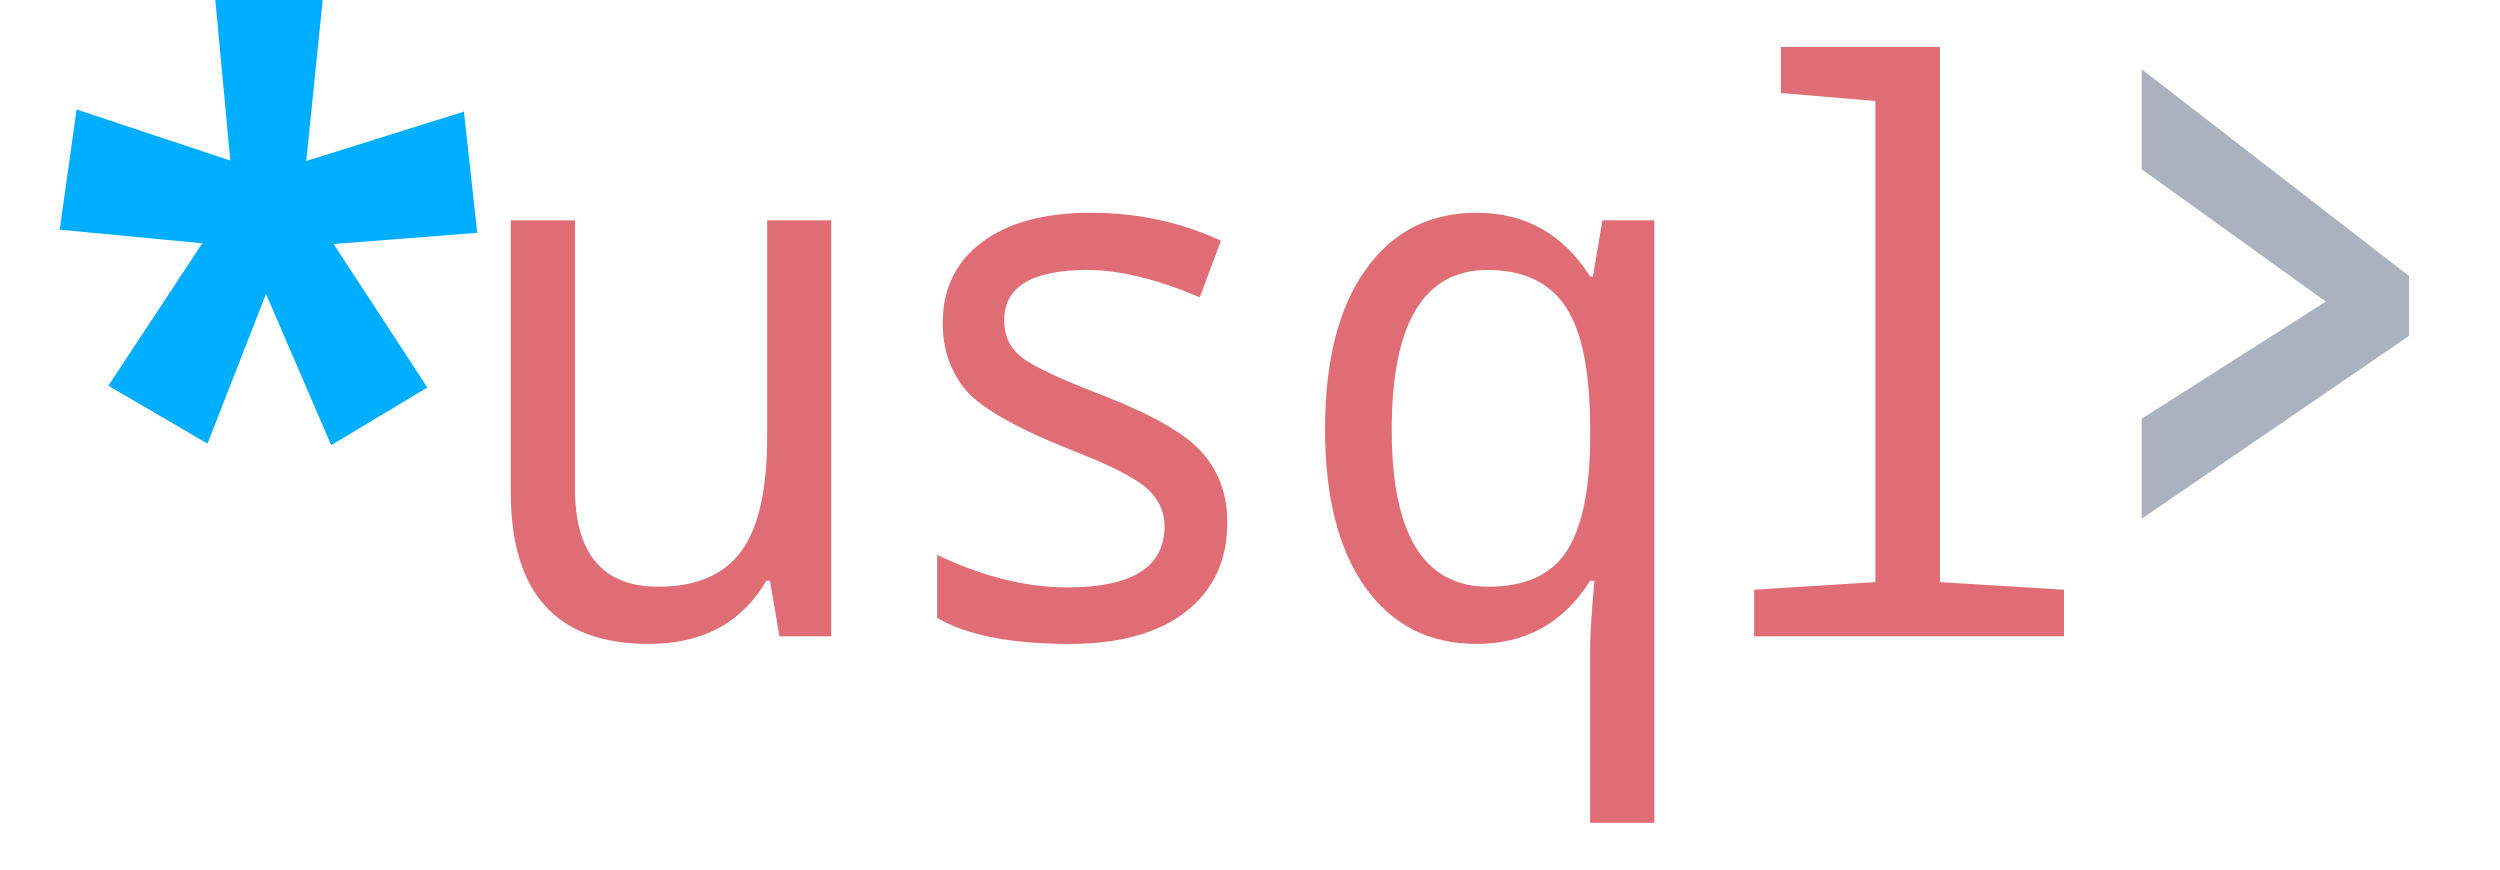
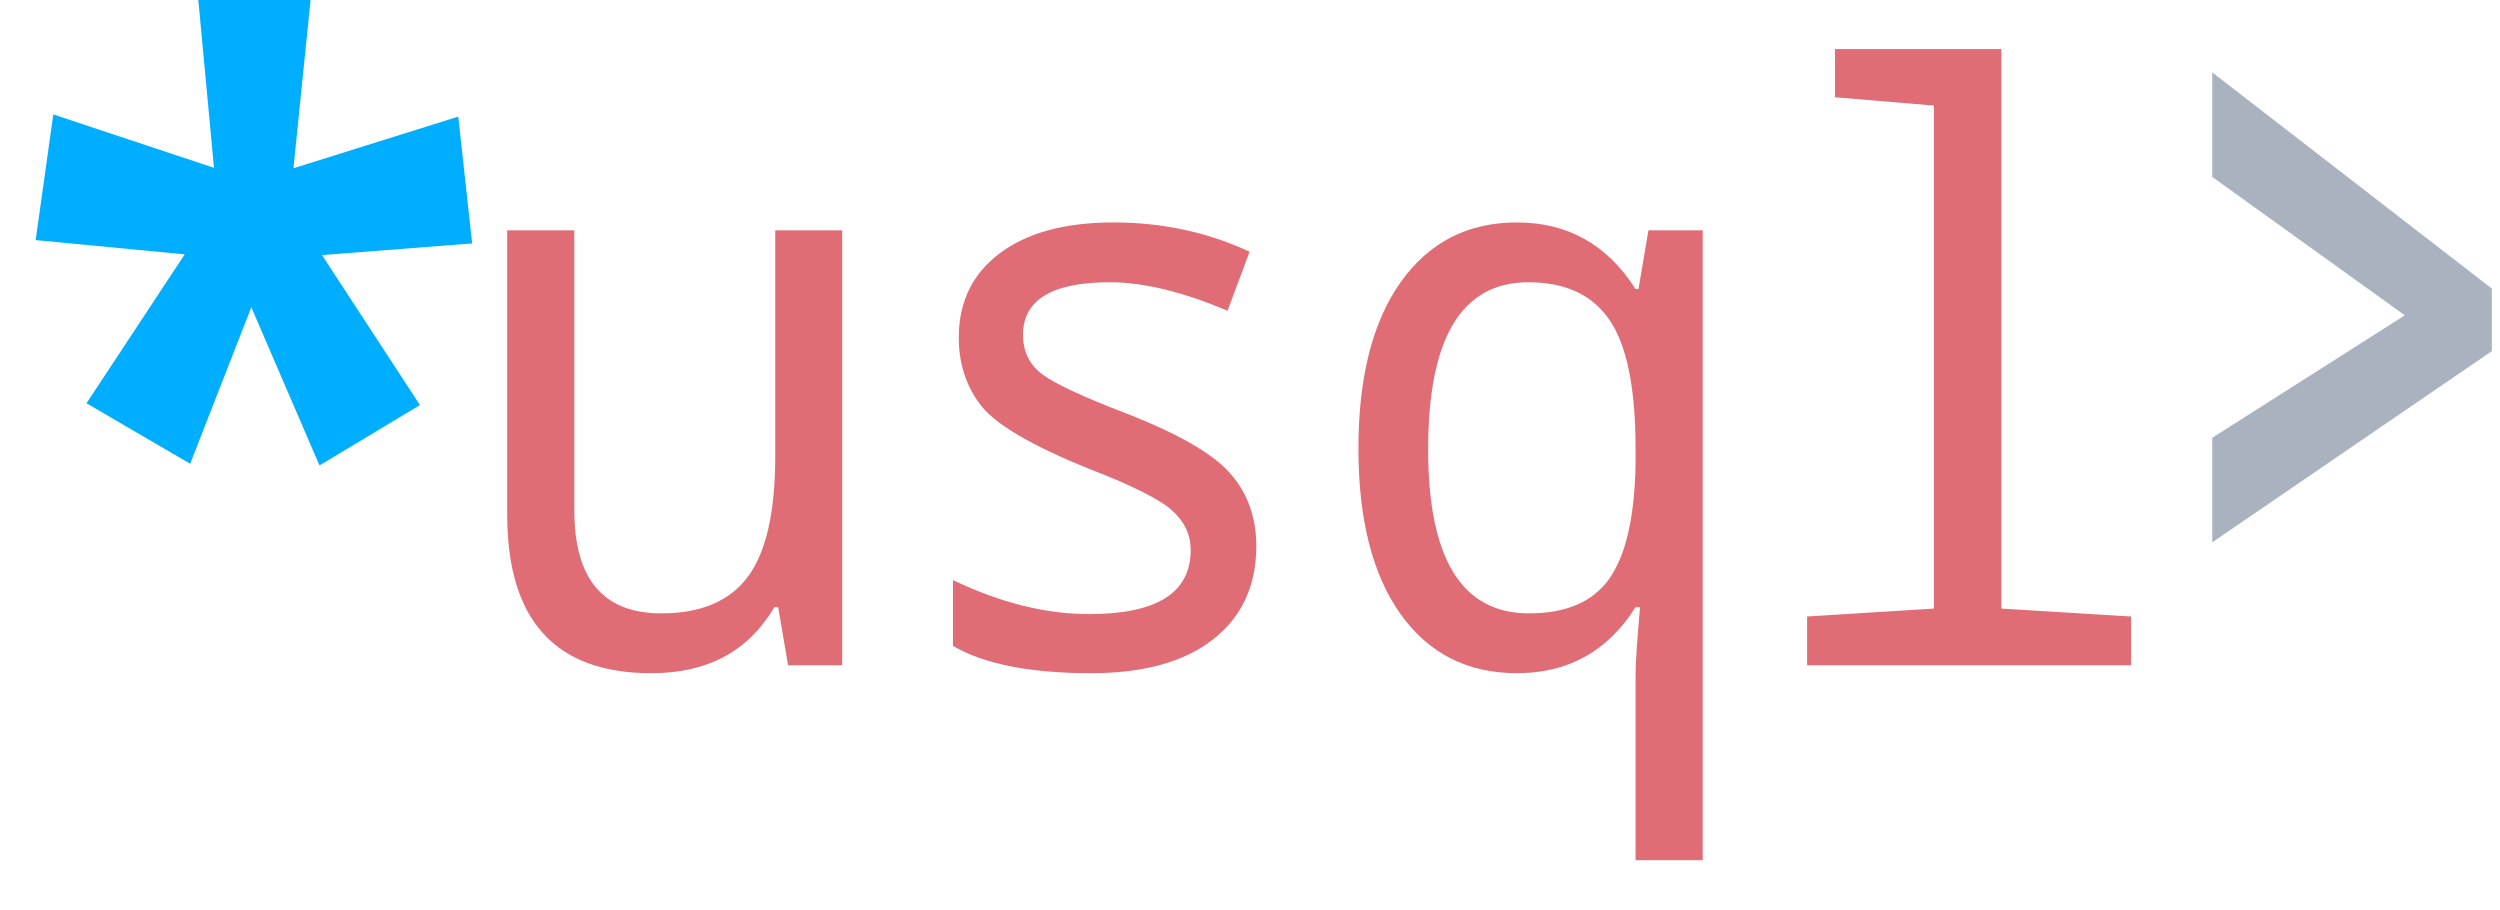
- <svg xmlns="http://www.w3.org/2000/svg" width="230mm" height="80mm" viewBox="0 0 230 80" version="1.1" id="svg2685">
+ <svg xmlns="http://www.w3.org/2000/svg" width="220mm" height="80mm" viewBox="0 0 220 80" version="1.1" id="svg2685">
  <defs id="defs2679" />
  <g id="layer1">
-     <text xml:space="preserve" style="font-style:normal;font-weight:normal;font-size:68.865px;line-height:1.25;font-family:sans-serif;letter-spacing:-2.117px;fill:#e06c75;fill-opacity:1;stroke:none;stroke-width:1.511" x="43.334" y="56.476" id="text845" transform="scale(0.9646801,1.036613)">
-       <tspan id="tspan843" x="43.334" y="56.476" style="font-style:normal;font-variant:normal;font-weight:normal;font-stretch:normal;font-size:68.865px;font-family:'Noto Mono';-inkscape-font-specification:'Noto Mono';fill:#e06c75;fill-opacity:1;stroke-width:1.511;" dx="0">usql</tspan>
-     </text>
-     <text xml:space="preserve" style="font-style:normal;font-weight:normal;font-size:63.15px;line-height:1.25;font-family:sans-serif;fill:#abb2bf;fill-opacity:1;stroke:none;stroke-width:2.648" x="242.572" y="44.585" id="text841" transform="scale(0.8032727,1.244907)">
-       <tspan id="tspan839" x="242.572" y="44.585" style="font-style:normal;font-variant:normal;font-weight:bold;font-stretch:normal;font-size:63.15px;font-family:'Ubuntu Mono';-inkscape-font-specification:'Ubuntu Mono Bold';fill:#abb2bf;fill-opacity:1;stroke-width:2.648">&gt;</tspan>
-     </text>
-     <text xml:space="preserve" style="font-style:normal;font-weight:normal;font-size:84.966px;line-height:1.25;font-family:sans-serif;fill:#000000;fill-opacity:1;stroke:none;stroke-width:0.236;stroke-miterlimit:4;stroke-dasharray:none;stroke-opacity:1" x="3.32" y="63.002" id="text859" transform="matrix(0.9362188,0.00506234,-0.00443727,1.068102,0,0)">
-       <tspan id="tspan857" x="3.32" y="63.002" style="font-style:normal;font-variant:normal;font-weight:bold;font-stretch:normal;font-size:84.966px;font-family:'Ubuntu Mono';-inkscape-font-specification:'Ubuntu Mono Bold';fill:#00aeff;fill-opacity:1;stroke:none;stroke-width:0.236;stroke-miterlimit:4;stroke-dasharray:none;stroke-opacity:1">*</tspan>
-     </text>
+     <g id="g51" transform="translate(-4.999998)">
+       <text xml:space="preserve" style="font-style:normal;font-weight:normal;font-size:68.865px;line-height:1.25;font-family:sans-serif;letter-spacing:-2.117px;fill:#e06c75;fill-opacity:1;stroke:none;stroke-width:1.511" x="46.076" y="56.476" id="text845" transform="scale(0.9646801,1.036613)">
+         <tspan id="tspan843" x="46.076" y="56.476" style="font-style:normal;font-variant:normal;font-weight:normal;font-stretch:normal;font-size:68.865px;font-family:'Noto Mono';-inkscape-font-specification:'Noto Mono';fill:#e06c75;fill-opacity:1;stroke-width:1.511" dx="0">usql</tspan>
+       </text>
+       <text xml:space="preserve" style="font-style:normal;font-weight:normal;font-size:63.15px;line-height:1.25;font-family:sans-serif;fill:#abb2bf;fill-opacity:1;stroke:none;stroke-width:2.648" x="245.865" y="44.585" id="text841" transform="scale(0.8032727,1.244907)">
+         <tspan id="tspan839" x="245.865" y="44.585" style="font-style:normal;font-variant:normal;font-weight:bold;font-stretch:normal;font-size:63.15px;font-family:'Ubuntu Mono';-inkscape-font-specification:'Ubuntu Mono Bold';fill:#abb2bf;fill-opacity:1;stroke-width:2.648">&gt;</tspan>
+       </text>
+       <text xml:space="preserve" style="font-style:normal;font-weight:normal;font-size:84.966px;line-height:1.25;font-family:sans-serif;fill:#000000;fill-opacity:1;stroke:none;stroke-width:0.236;stroke-miterlimit:4;stroke-dasharray:none;stroke-opacity:1" x="6.146" y="62.988" id="text859" transform="matrix(0.9362188,0.00506234,-0.00443727,1.068102,0,0)">
+         <tspan id="tspan857" x="6.146" y="62.988" style="font-style:normal;font-variant:normal;font-weight:bold;font-stretch:normal;font-size:84.966px;font-family:'Ubuntu Mono';-inkscape-font-specification:'Ubuntu Mono Bold';fill:#00aeff;fill-opacity:1;stroke:none;stroke-width:0.236;stroke-miterlimit:4;stroke-dasharray:none;stroke-opacity:1">*</tspan>
+       </text>
+     </g>
  </g>
</svg>
